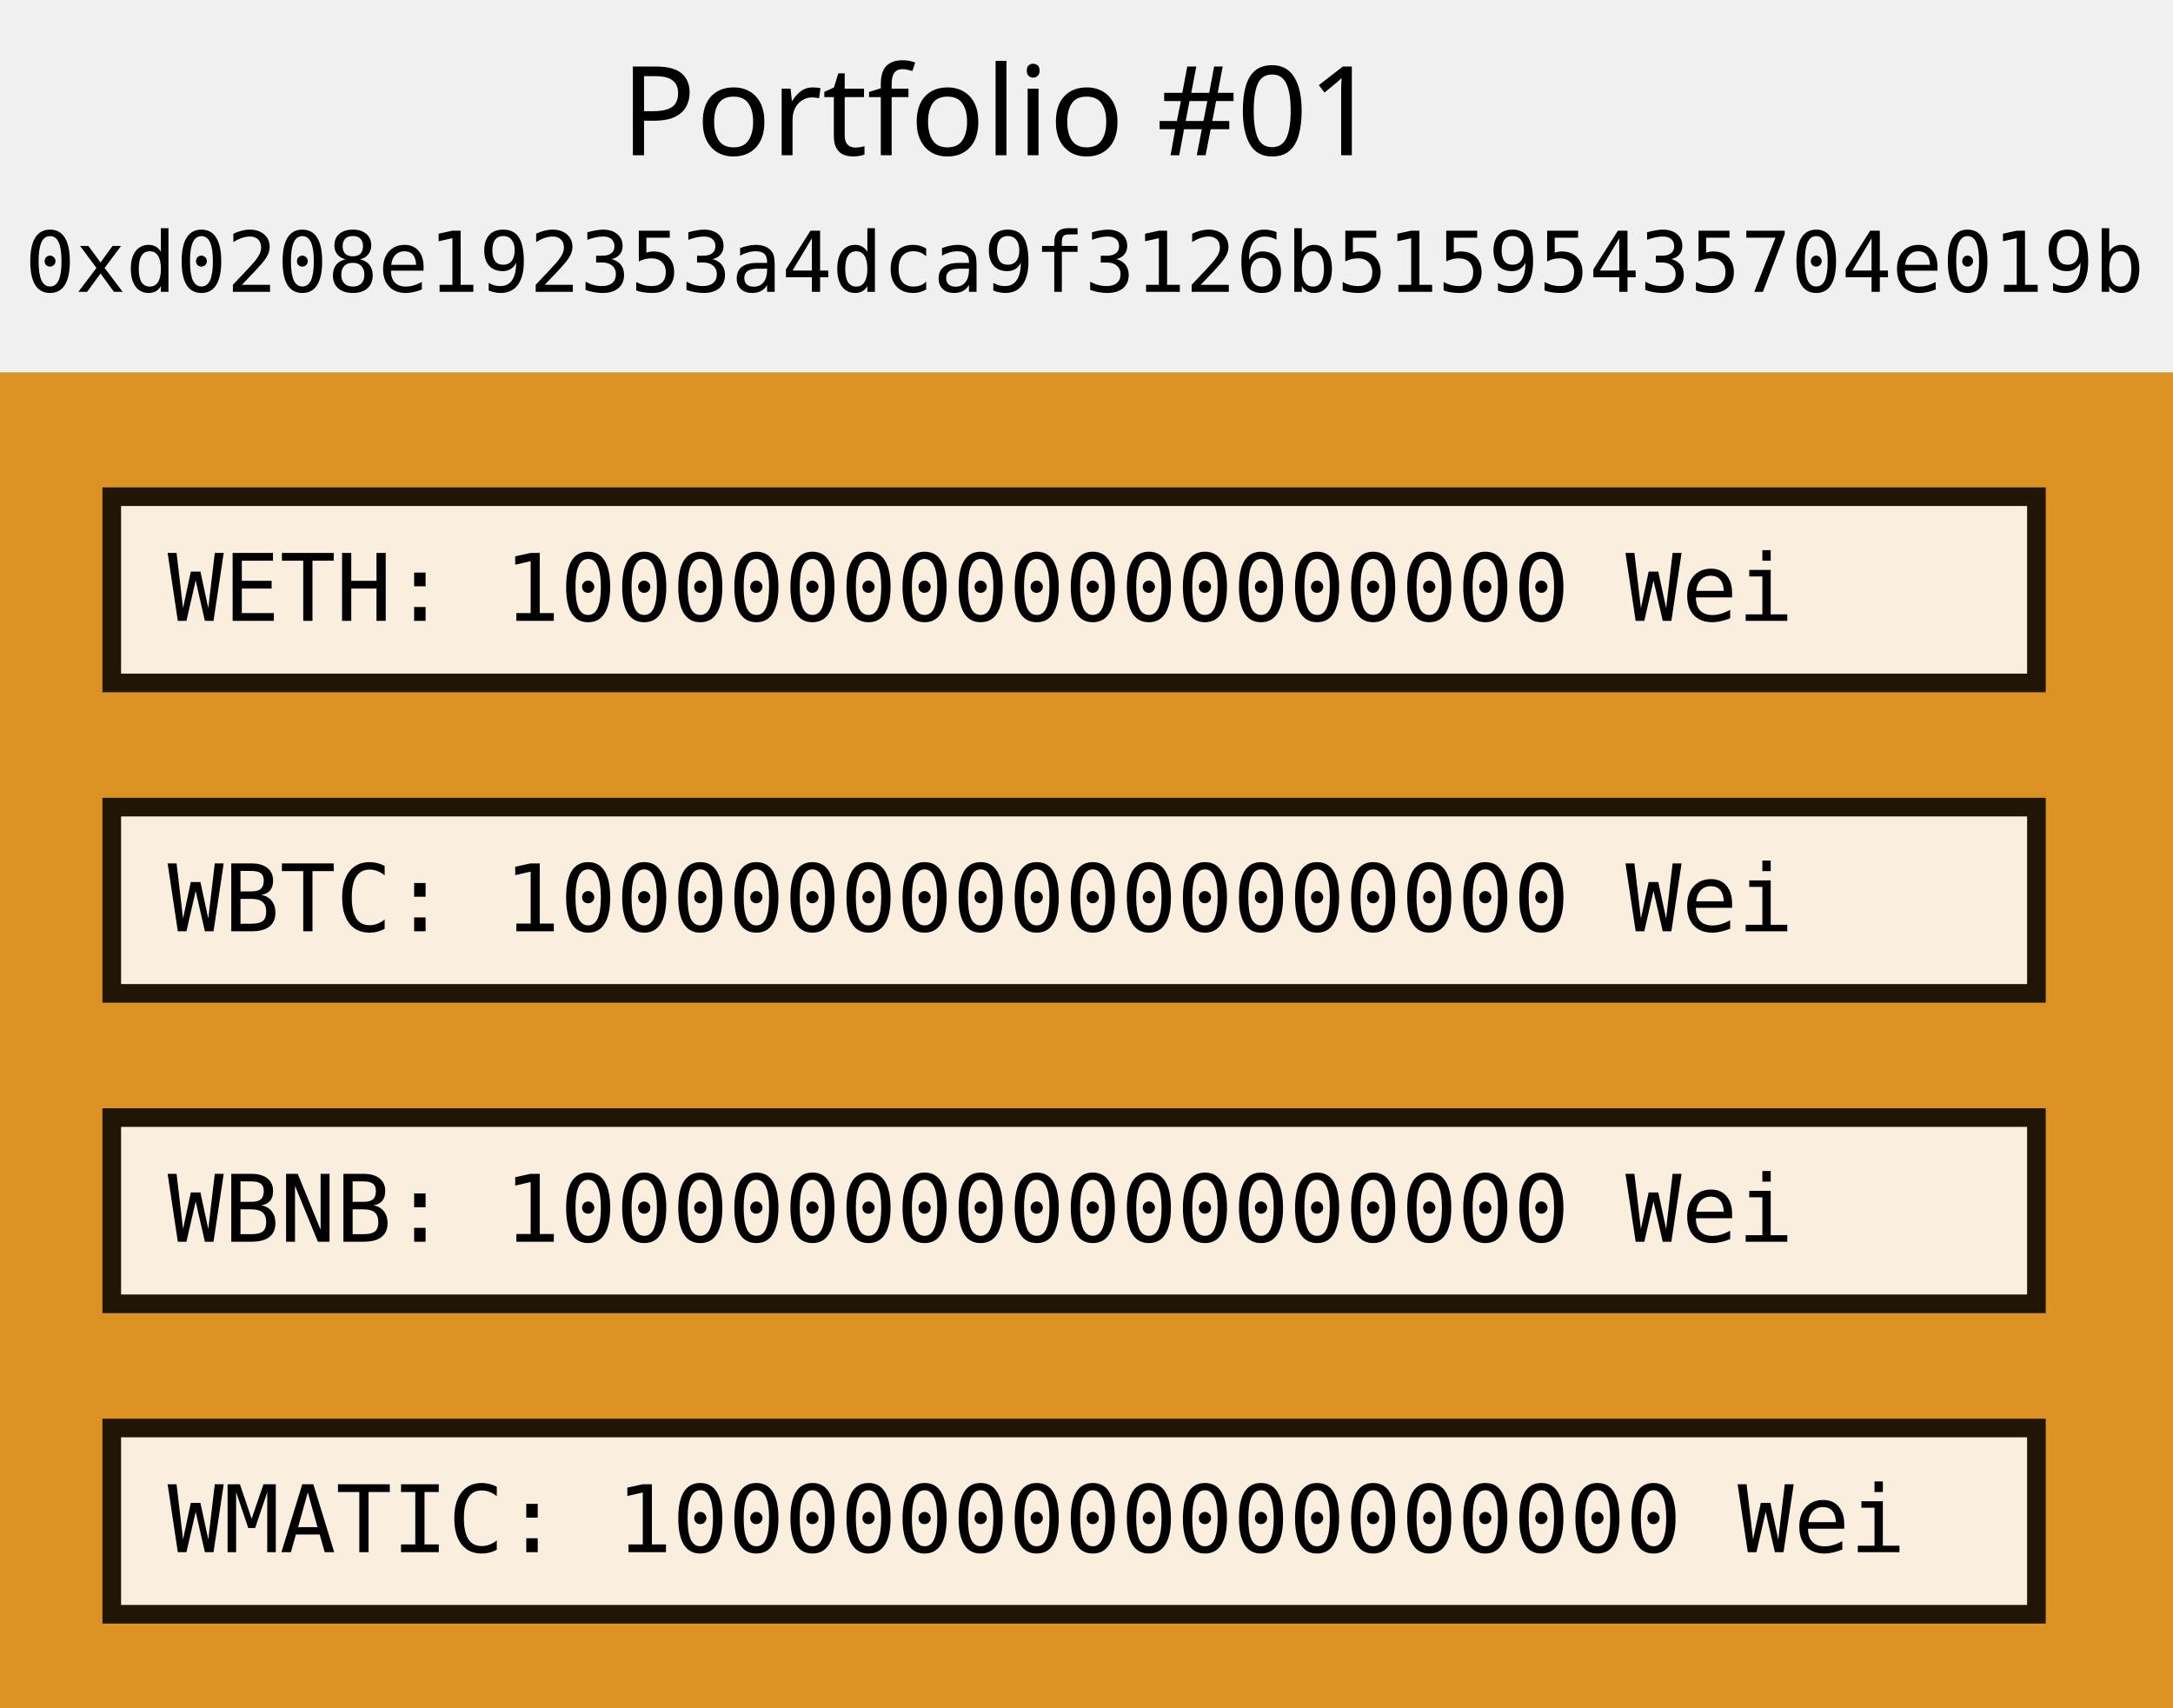
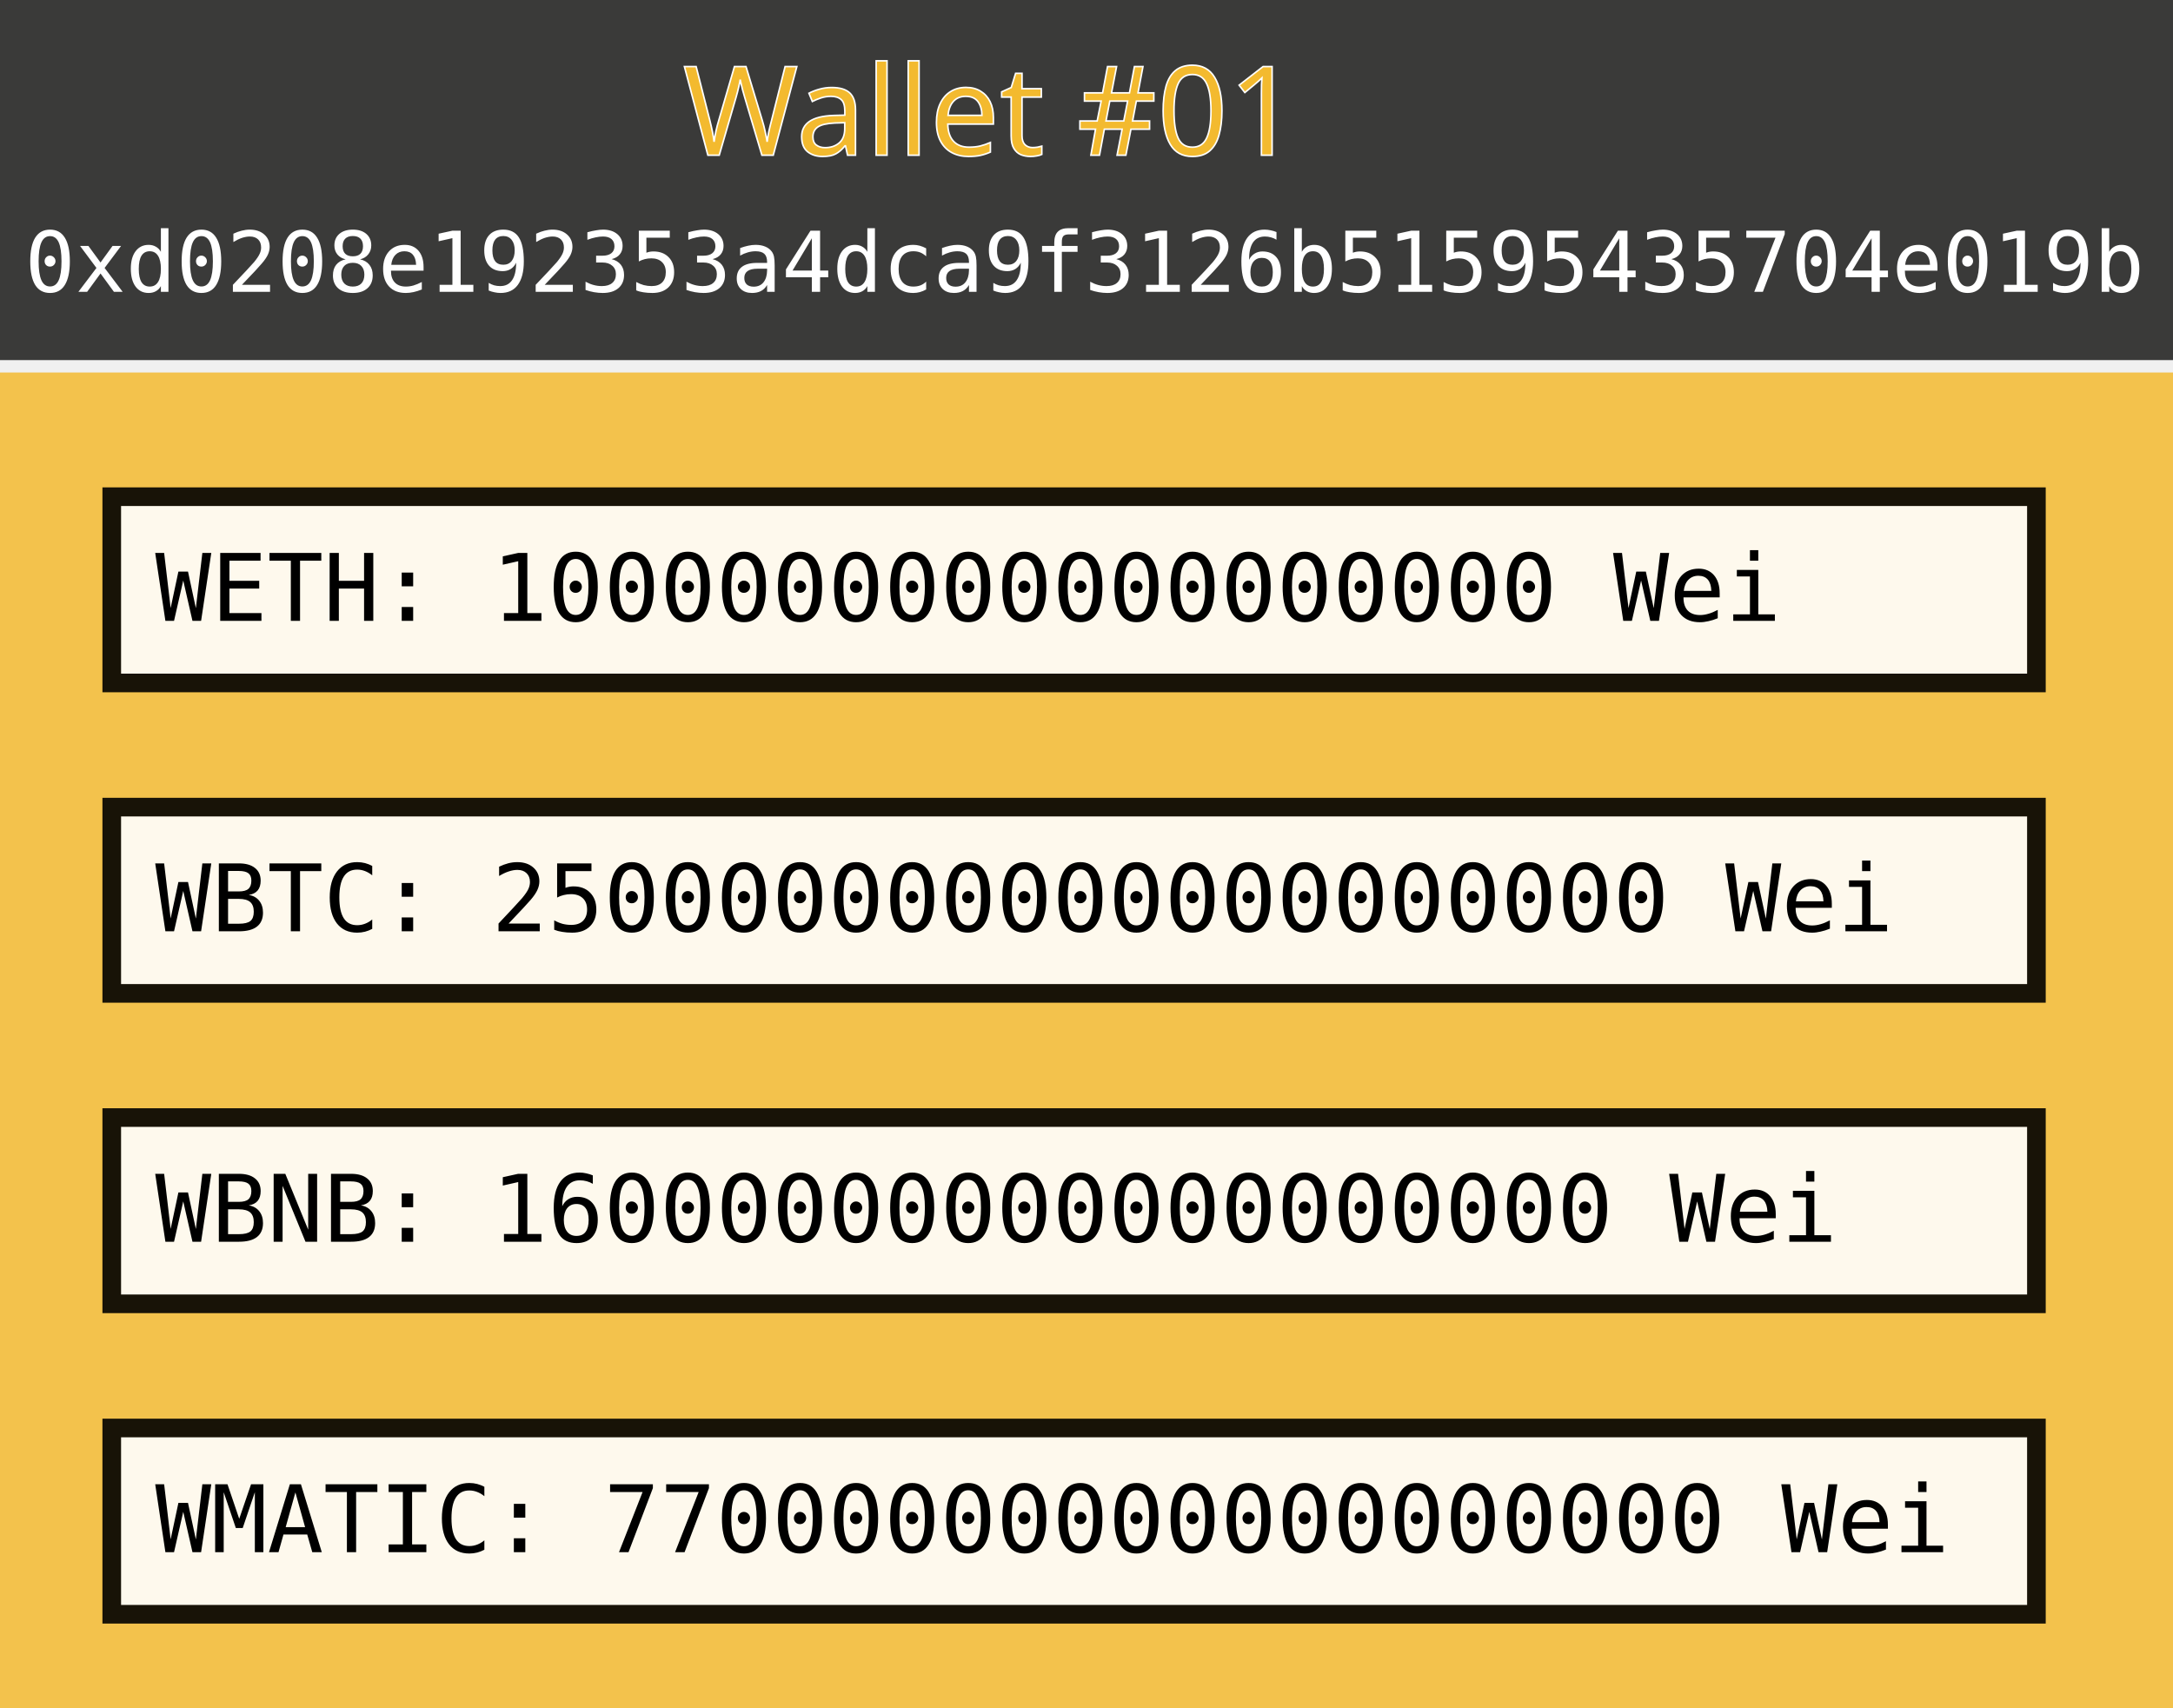
<svg xmlns="http://www.w3.org/2000/svg" style="background:#ffff" width="350" height="275">
-   <text id="TokenId" x="100" y="25" style="font: 20px Copperplate;"> Portfolio #01</text>
-   <text id="AddressTop" x="4" y="47" style="font-family:Monospace;font-size:13.5">
+   <rect id="header" x="0" y="0" width="350" height="58" opacity="85%" fill="#1a1a19" />
+   <text id="TokenId" x="110" y="25" stroke="#ffffff" stroke-width="0.25" fill="#F3BA2F" style="font: 20px Copperplate;"> Wallet #01</text>
+   <text id="AddressTop" x="4" y="47" fill="#ffffff" style="font-family:Monospace;font-size:13.5">
        0xd0208e192353a4dca9f3126b51595435704e019b
    </text>
-   <rect id="bg" x="0" y="60" width="100%" height="100%" opacity="75%" fill="#5d5b58">
-     <animate attributeName="opacity" dur="5s" values="0.1; 0.25; 0.50; 0.75; 0.5; 0.25; 0.1" repeatCount="indefinite" />
+   <rect id="bg" x="0" y="60" width="100%" height="100%" opacity="85%" fill="#F3BA2F">
+     <animate attributeName="opacity" dur="5s" values="0.25; 0.45; 0.60; 0.85; 1; 0.85; 0.60; 0.45; 0.25" repeatCount="indefinite" />
  </rect>
-   <rect id="bg" x="0" y="60" width="100%" height="100%" opacity="75%" fill="#fa9906"> 
-         
-     </rect>
-   <path id="WETH Border" stroke="#000000" stroke-width="3" opacity="85%" d="M 18 80 v 30 h 310 v -30 z" fill="#ffffff" />
-   <text id="WETH Balance" x="27" y="100" style="font-family:Monospace;font-size:15">
+   <path id="WETH Border" stroke="#000000" stroke-width="3" opacity="90%" d="M 18 80 v 30 h 310 v -30 z" fill="#ffffff" />
+   <text id="WETH Balance" x="25" y="100" style="font-family:Monospace;font-size:15">
        WETH: 1000000000000000000 Wei
    </text>
-   <path id="WBTC Border" stroke="#000000" stroke-width="3" opacity="85%" d="M 18 130 v 30 h 310 v -30 z" fill="#ffffff" />
-   <text id="WBTC Balance" x="27" y="150" style="font-family:Monospace;font-size:15">
-         WBTC: 1000000000000000000 Wei
+   <path id="WBTC Border" stroke="#000000" stroke-width="3" opacity="90%" d="M 18 130 v 30 h 310 v -30 z" fill="#ffffff" />
+   <text id="WBTC Balance" x="25" y="150" style="font-family:Monospace;font-size:15">
+         WBTC: 250000000000000000000 Wei
    </text>
-   <path id="WETH Border" stroke="#000000" stroke-width="3" opacity="85%" d="M 18 180 v 30 h 310 v -30 z" fill="#ffffff" />
-   <text id="WETH Balance" x="27" y="200" style="font-family:Monospace;font-size:15">
-         WBNB: 1000000000000000000 Wei
+   <path id="WETH Border" stroke="#000000" stroke-width="3" opacity="90%" d="M 18 180 v 30 h 310 v -30 z" fill="#ffffff" />
+   <text id="WETH Balance" x="25" y="200" style="font-family:Monospace;font-size:15">
+         WBNB: 16000000000000000000 Wei
    </text>
-   <path id="WETH Border" stroke="#000000" stroke-width="3" opacity="85%" d="M 18 230 v 30 h 310 v -30 z" fill="#ffffff" />
-   <text id="WETH Balance" x="27" y="250" style="font-family:Monospace;font-size:15">
-         WMATIC: 1000000000000000000 Wei
+   <path id="WETH Border" stroke="#000000" stroke-width="3" opacity="90%" d="M 18 230 v 30 h 310 v -30 z" fill="#ffffff" />
+   <text id="WETH Balance" x="25" y="250" style="font-family:Monospace;font-size:15">
+         WMATIC: 77000000000000000000 Wei
    </text>
</svg>
